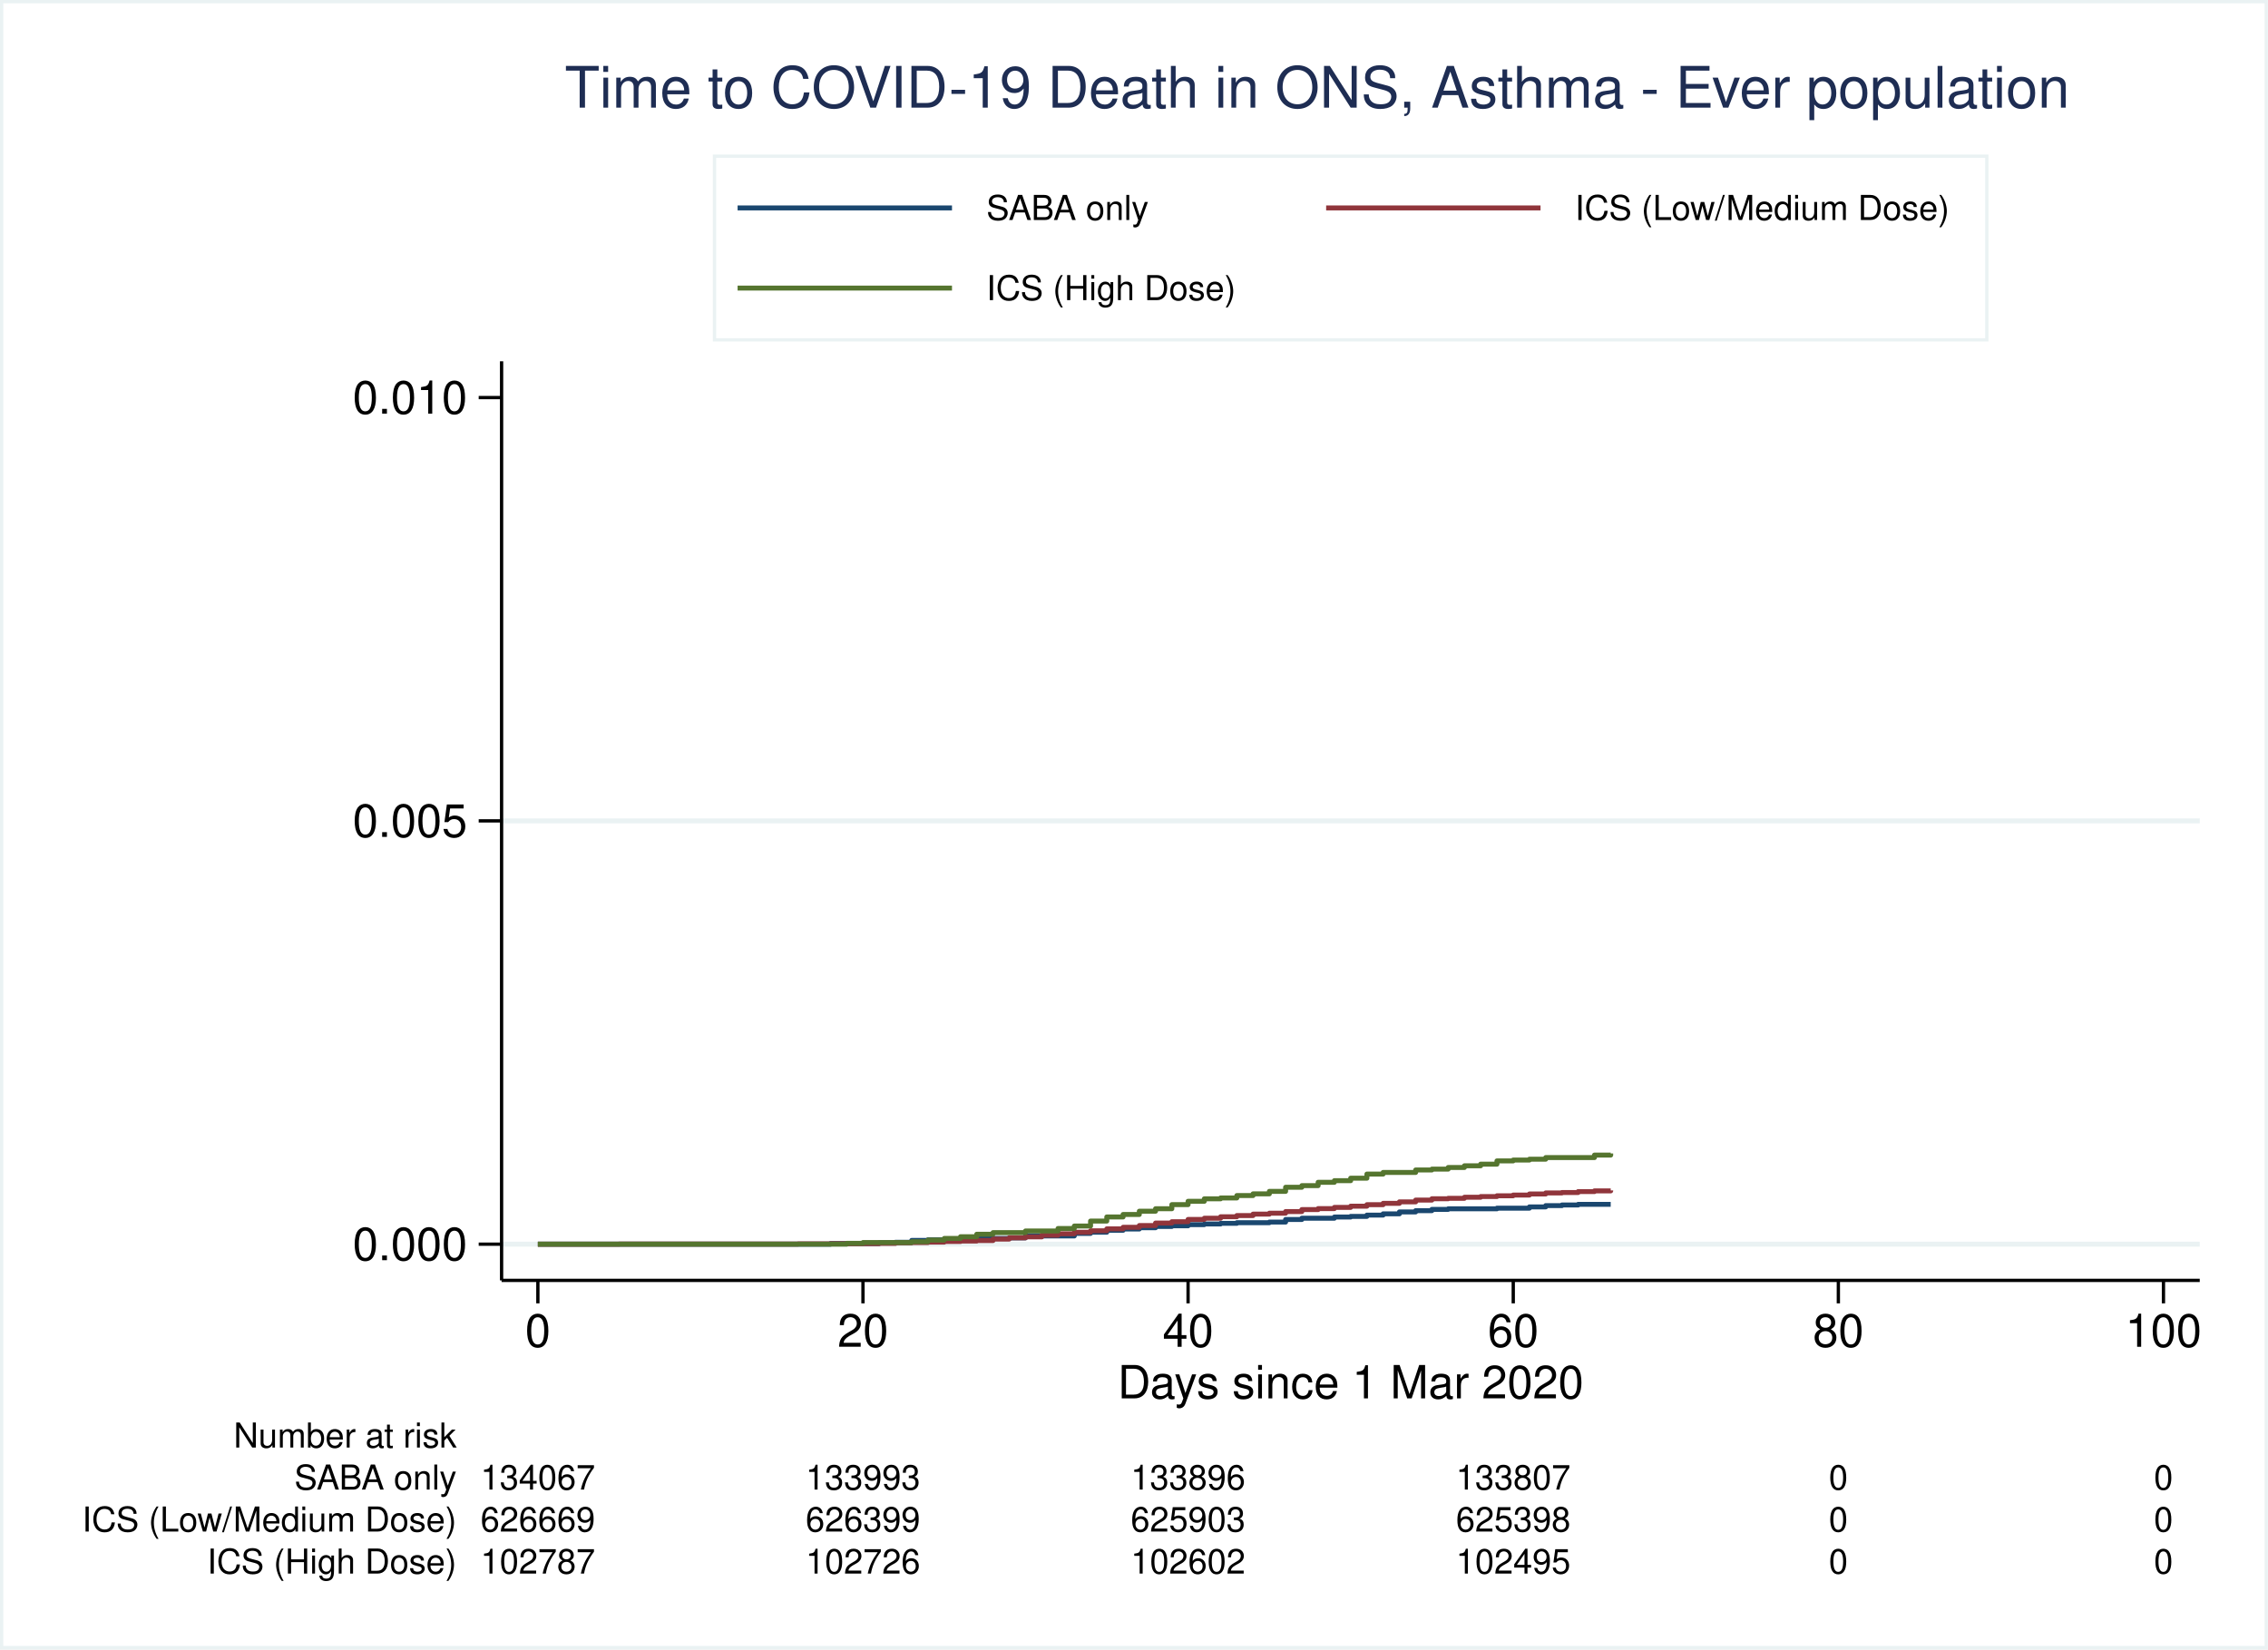
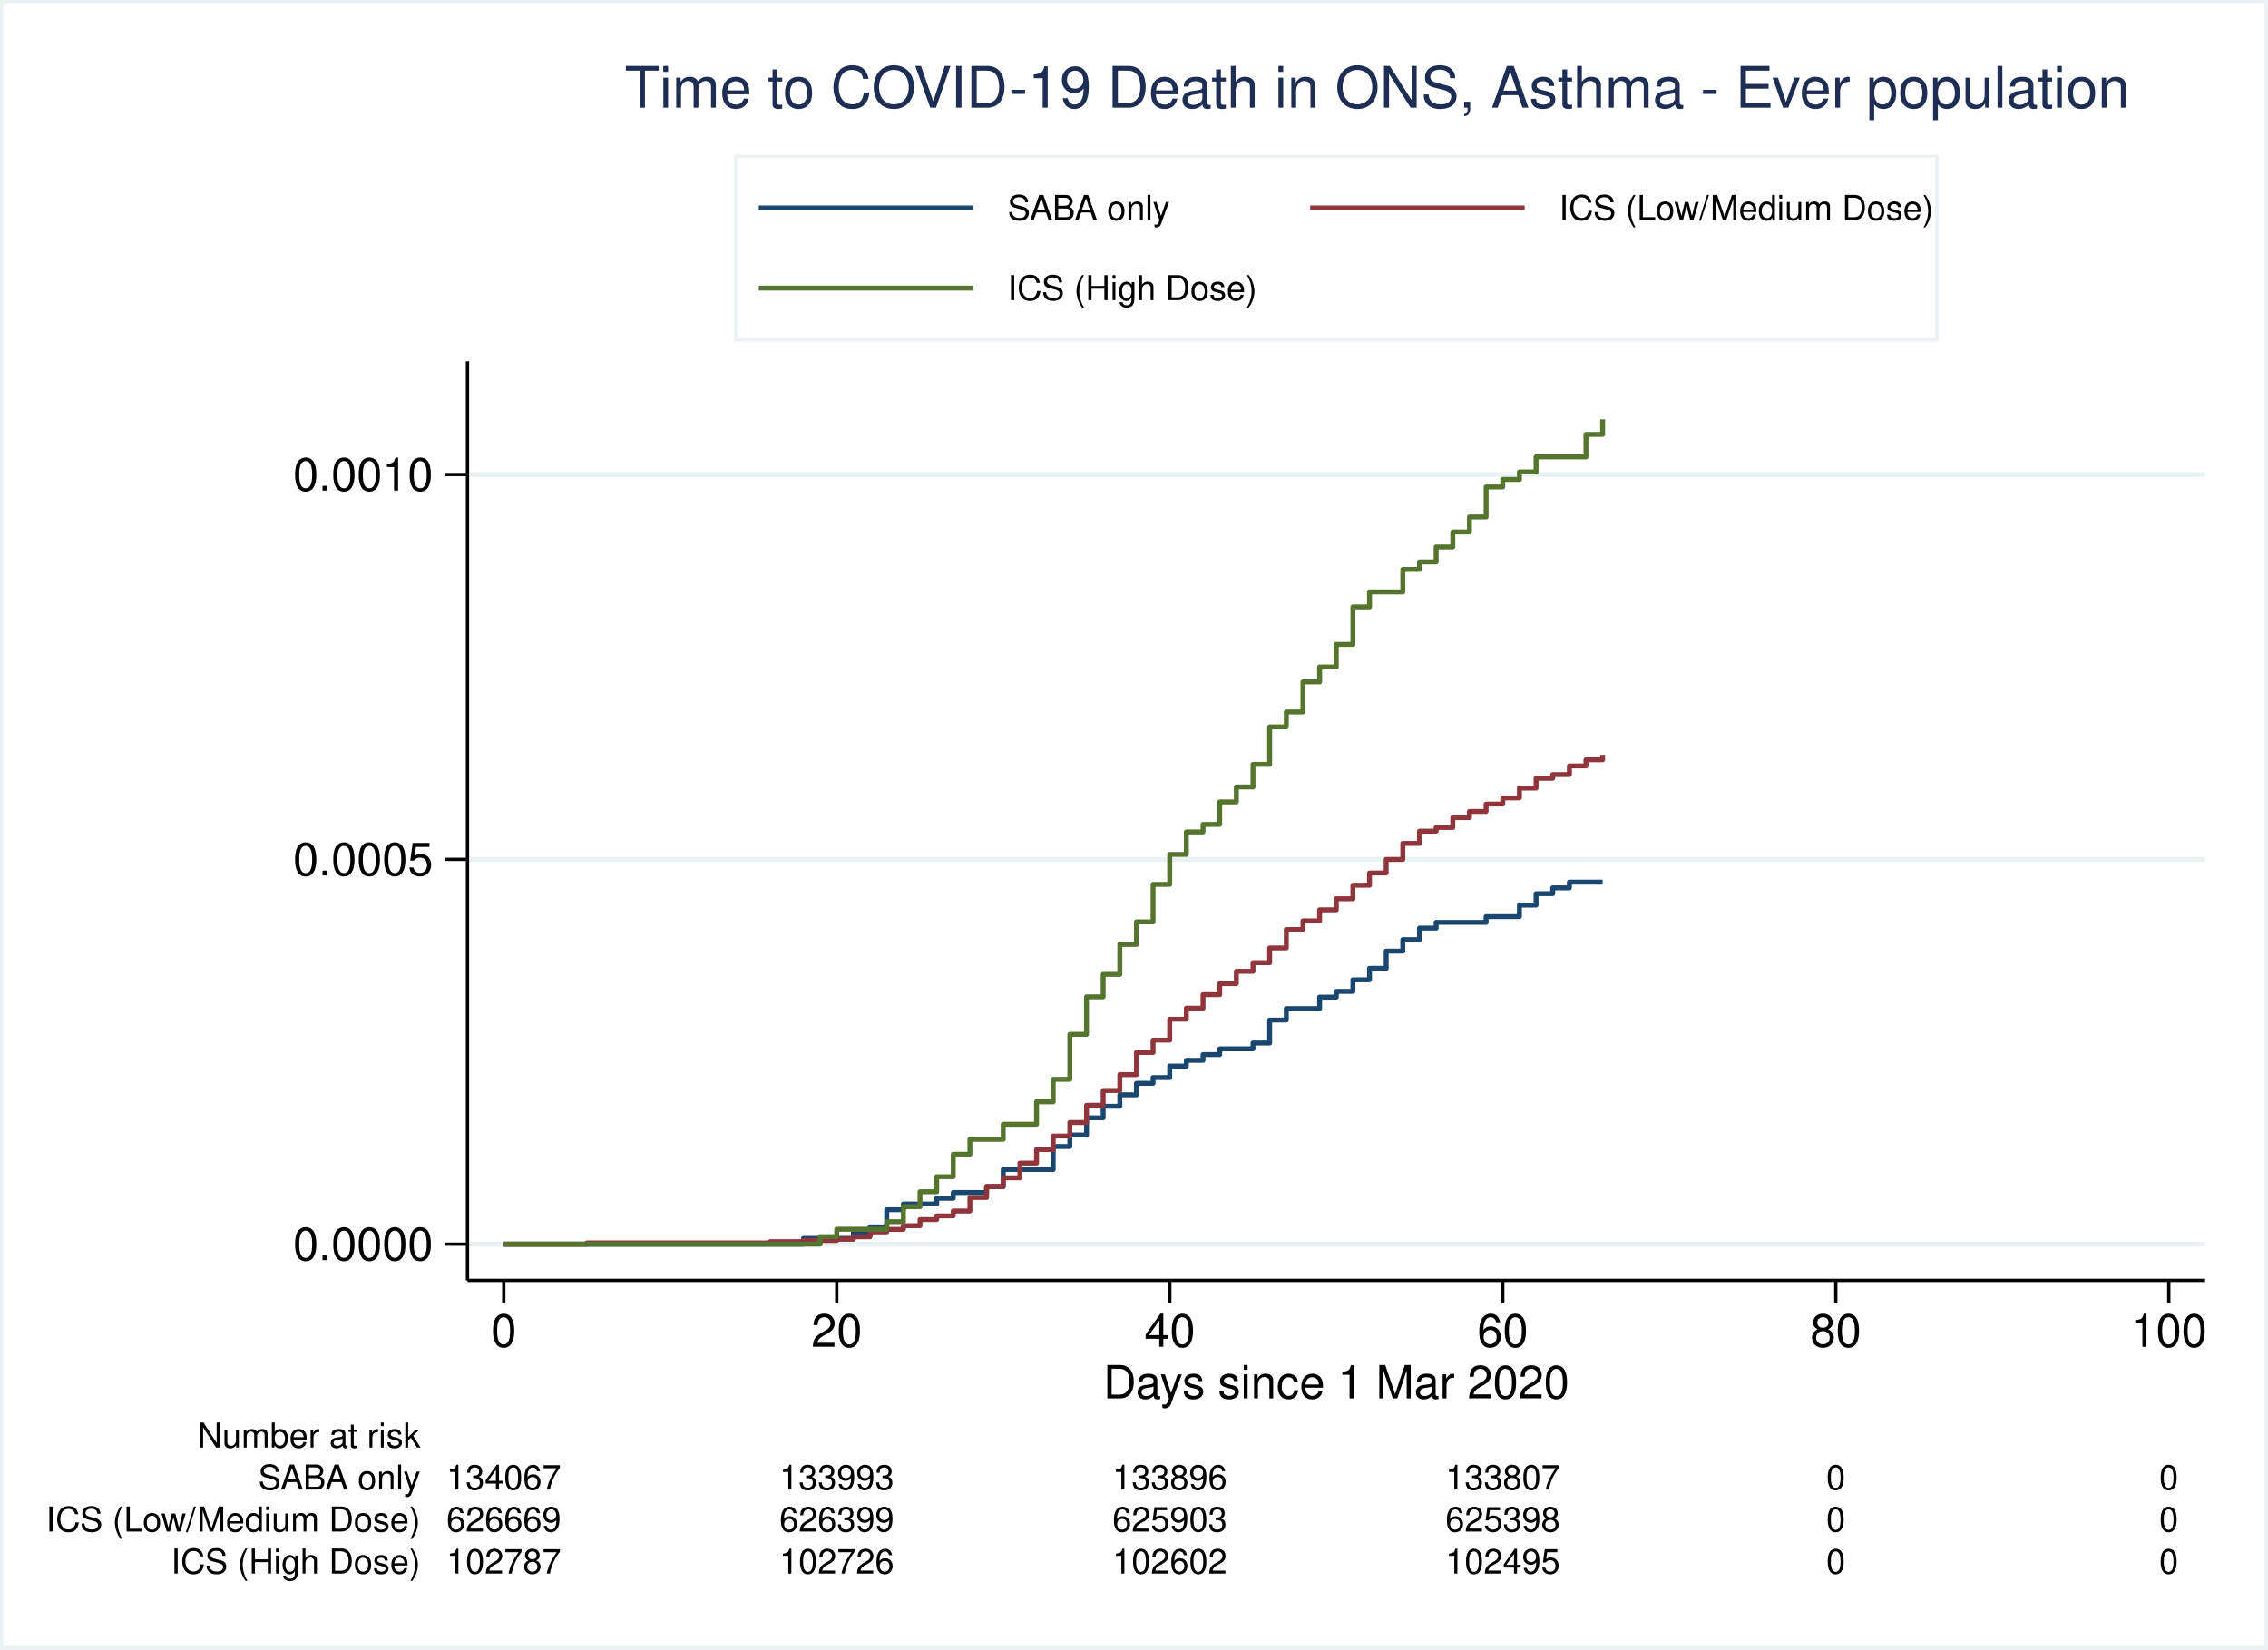
<svg xmlns="http://www.w3.org/2000/svg" version="1.1" width="5.50in" height="4.00in" viewBox="0 0 3960 2880">
  <rect x="0" y="0" width="3960" height="2880" style="fill:#EAF2F3;stroke:none" />
  <rect x="0.00" y="0.00" width="3959.88" height="2880.00" style="fill:#FFFFFF" />
  <rect x="2.88" y="2.88" width="3954.12" height="2874.24" style="fill:none;stroke:#EAF2F3;stroke-width:5.76" />
-   <rect x="875.78" y="630.90" width="2965.05" height="1604.96" style="fill:#FFFFFF" />
-   <rect x="878.66" y="633.78" width="2959.29" height="1599.20" style="fill:none;stroke:#FFFFFF;stroke-width:5.76" />
-   <line x1="875.78" y1="2172.62" x2="3840.83" y2="2172.62" style="stroke:#EAF2F3;stroke-width:8.64" />
-   <line x1="875.78" y1="1433.44" x2="3840.83" y2="1433.44" style="stroke:#EAF2F3;stroke-width:8.64" />
-   <path d=" M939.14 2172.62 L939.14 2172.62 L939.14 2172.62 L939.14 2172.62 L939.14 2172.62 L967.48 2172.62 L967.48 2172.62 L995.94 2172.62 L995.94 2172.62 L1024.28 2172.62 L1024.28 2172.62 L1052.62 2172.62 L1052.62 2172.62 L1081.08 2172.62 L1081.08 2172.62 L1109.42 2172.62 L1109.42 2172.62 L1137.76 2172.62 L1137.76 2172.62 L1166.22 2172.62 L1166.22 2172.62 L1194.56 2172.62 L1194.56 2172.62 L1222.90 2172.62 L1222.90 2172.62 L1251.36 2172.62 L1251.36 2172.62 L1279.70 2172.62 L1279.70 2172.62 L1308.04 2172.62 L1308.04 2172.62 L1336.50 2172.62 L1336.50 2172.62 L1364.84 2172.62 L1364.84 2172.62 L1393.18 2172.62 L1393.18 2172.62 L1421.64 2172.62 L1421.64 2172.62 L1449.98 2172.62 L1449.98 2171.51 L1478.44 2171.51 L1478.44 2171.51 L1506.78 2171.51 L1506.78 2171.51 L1535.12 2171.51 L1535.12 2170.40 L1563.58 2170.40 L1563.58 2169.28 L1591.92 2169.28 L1591.92 2166.06 L1620.26 2166.06 L1620.26 2164.95 L1648.72 2164.95 L1648.72 2164.95 L1677.06 2164.95 L1677.06 2163.84 L1705.40 2163.84 L1705.40 2162.72 L1733.86 2162.72 L1733.86 2162.72 L1762.20 2162.72 L1762.20 2161.61 L1790.54 2161.61 L1790.54 2158.27 L1819.00 2158.27 L1819.00 2158.27 L1847.34 2158.27 L1847.34 2158.27 L1875.80 2158.27 L1875.80 2153.81 L1904.14 2153.81 L1904.14 2151.71 L1932.48 2151.71 L1932.48 2148.37 L1960.94 2148.37 L1960.94 2146.14 L1989.28 2146.14 L1989.28 2143.91 L2017.62 2143.91 L2017.62 2141.68 L2046.08 2141.68 L2046.08 2140.57 L2074.42 2140.57 L2074.42 2138.47 L2102.76 2138.47 L2102.76 2137.35 L2131.22 2137.35 L2131.22 2136.24 L2159.56 2136.24 L2159.56 2135.13 L2187.90 2135.13 L2187.90 2135.13 L2216.36 2135.13 L2216.36 2134.01 L2244.70 2134.01 L2244.70 2129.56 L2273.04 2129.56 L2273.04 2127.33 L2301.50 2127.33 L2301.50 2127.33 L2329.84 2127.33 L2329.84 2125.23 L2358.30 2125.23 L2358.30 2124.11 L2386.64 2124.11 L2386.64 2121.88 L2414.98 2121.88 L2414.98 2119.66 L2443.44 2119.66 L2443.44 2116.31 L2471.78 2116.31 L2471.78 2114.09 L2500.12 2114.09 L2500.12 2111.86 L2528.58 2111.86 L2528.58 2110.87 L2556.92 2110.87 L2556.92 2110.87 L2585.26 2110.87 L2585.26 2110.87 L2613.72 2110.87 L2613.72 2109.76 L2642.06 2109.76 L2642.06 2109.76 L2670.40 2109.76 L2670.40 2107.53 L2698.86 2107.53 L2698.86 2105.30 L2727.20 2105.30 L2727.20 2104.19 L2755.54 2104.19 L2755.54 2103.07 L2812.34 2103.07 L2812.34 2103.07" stroke-linejoin="round" style="fill:none;stroke:#1A476F;stroke-width:8.64" />
-   <path d=" M939.14 2172.62 L939.14 2172.62 L939.14 2172.62 L939.14 2172.62 L939.14 2172.62 L967.48 2172.62 L967.48 2172.62 L995.94 2172.62 L995.94 2172.62 L1024.28 2172.62 L1024.28 2172.62 L1052.62 2172.62 L1052.62 2172.62 L1081.08 2172.62 L1081.08 2172.38 L1109.42 2172.38 L1109.42 2172.38 L1137.76 2172.38 L1137.76 2172.38 L1166.22 2172.38 L1166.22 2172.38 L1194.56 2172.38 L1194.56 2172.38 L1222.90 2172.38 L1222.90 2172.38 L1251.36 2172.38 L1251.36 2172.38 L1279.70 2172.38 L1279.70 2172.38 L1308.04 2172.38 L1308.04 2172.38 L1336.50 2172.38 L1336.50 2172.38 L1364.84 2172.38 L1364.84 2172.38 L1393.18 2172.38 L1393.18 2172.13 L1421.64 2172.13 L1421.64 2172.13 L1449.98 2172.13 L1449.98 2171.88 L1478.44 2171.88 L1478.44 2171.88 L1506.78 2171.88 L1506.78 2171.63 L1535.12 2171.63 L1535.12 2171.26 L1563.58 2171.26 L1563.58 2170.27 L1591.92 2170.27 L1591.92 2169.78 L1620.26 2169.78 L1620.26 2169.03 L1648.72 2169.03 L1648.72 2167.92 L1677.06 2167.92 L1677.06 2167.18 L1705.40 2167.18 L1705.40 2166.31 L1733.86 2166.31 L1733.86 2163.71 L1762.20 2163.71 L1762.20 2161.49 L1790.54 2161.49 L1790.54 2159.88 L1819.00 2159.88 L1819.00 2157.03 L1847.34 2157.03 L1847.34 2154.43 L1875.80 2154.43 L1875.80 2151.83 L1904.14 2151.83 L1904.14 2149.23 L1932.48 2149.23 L1932.48 2145.89 L1960.94 2145.89 L1960.94 2143.17 L1989.28 2143.17 L1989.28 2140.08 L2017.62 2140.08 L2017.62 2135.74 L2046.08 2135.74 L2046.08 2133.39 L2074.42 2133.39 L2074.42 2129.43 L2102.76 2129.43 L2102.76 2127.33 L2131.22 2127.33 L2131.22 2124.73 L2159.56 2124.73 L2159.56 2122.63 L2187.90 2122.63 L2187.90 2120.15 L2216.36 2120.15 L2216.36 2118.54 L2244.70 2118.54 L2244.70 2115.70 L2273.04 2115.70 L2273.04 2112.23 L2301.50 2112.23 L2301.50 2110.50 L2329.84 2110.50 L2329.84 2108.39 L2358.30 2108.39 L2358.30 2106.29 L2386.64 2106.29 L2386.64 2103.69 L2414.98 2103.69 L2414.98 2101.34 L2443.44 2101.34 L2443.44 2098.74 L2471.78 2098.74 L2471.78 2095.65 L2500.12 2095.65 L2500.12 2093.30 L2528.58 2093.30 L2528.58 2092.55 L2556.92 2092.55 L2556.92 2090.70 L2585.26 2090.70 L2585.26 2089.46 L2613.72 2089.46 L2613.72 2088.10 L2642.06 2088.10 L2642.06 2086.86 L2670.40 2086.86 L2670.40 2085.01 L2698.86 2085.01 L2698.86 2083.15 L2727.20 2083.15 L2727.20 2082.41 L2755.54 2082.41 L2755.54 2080.80 L2784.00 2080.80 L2784.00 2079.56 L2812.34 2079.56 L2812.34 2078.69" stroke-linejoin="round" style="fill:none;stroke:#90353B;stroke-width:8.64" />
-   <path d=" M939.14 2172.62 L939.14 2172.62 L939.14 2172.62 L939.14 2172.62 L939.14 2172.62 L967.48 2172.62 L967.48 2172.62 L995.94 2172.62 L995.94 2172.62 L1024.28 2172.62 L1024.28 2172.62 L1052.62 2172.62 L1052.62 2172.62 L1081.08 2172.62 L1081.08 2172.62 L1109.42 2172.62 L1109.42 2172.62 L1137.76 2172.62 L1137.76 2172.62 L1166.22 2172.62 L1166.22 2172.62 L1194.56 2172.62 L1194.56 2172.62 L1222.90 2172.62 L1222.90 2172.62 L1251.36 2172.62 L1251.36 2172.62 L1279.70 2172.62 L1279.70 2172.62 L1308.04 2172.62 L1308.04 2172.62 L1336.50 2172.62 L1336.50 2172.62 L1364.84 2172.62 L1364.84 2172.62 L1393.18 2172.62 L1393.18 2172.62 L1421.64 2172.62 L1421.64 2172.62 L1449.98 2172.62 L1449.98 2172.62 L1478.44 2172.62 L1478.44 2171.14 L1506.78 2171.14 L1506.78 2169.78 L1535.12 2169.78 L1535.12 2169.78 L1563.58 2169.78 L1563.58 2169.78 L1591.92 2169.78 L1591.92 2168.29 L1620.26 2168.29 L1620.26 2165.45 L1648.72 2165.45 L1648.72 2162.60 L1677.06 2162.60 L1677.06 2159.63 L1705.40 2159.63 L1705.40 2155.30 L1733.86 2155.30 L1733.86 2152.45 L1762.20 2152.45 L1762.20 2152.45 L1790.54 2152.45 L1790.54 2149.60 L1819.00 2149.60 L1819.00 2149.60 L1847.34 2149.60 L1847.34 2145.27 L1875.80 2145.27 L1875.80 2140.94 L1904.14 2140.94 L1904.14 2132.28 L1932.48 2132.28 L1932.48 2125.10 L1960.94 2125.10 L1960.94 2120.77 L1989.28 2120.77 L1989.28 2115.08 L2017.62 2115.08 L2017.62 2110.75 L2046.08 2110.75 L2046.08 2103.57 L2074.42 2103.57 L2074.42 2097.75 L2102.76 2097.75 L2102.76 2093.42 L2131.22 2093.42 L2131.22 2091.94 L2159.56 2091.94 L2159.56 2087.73 L2187.90 2087.73 L2187.90 2084.76 L2216.36 2084.76 L2216.36 2080.43 L2244.70 2080.43 L2244.70 2073.25 L2273.04 2073.25 L2273.04 2070.40 L2301.50 2070.40 L2301.50 2064.59 L2329.84 2064.59 L2329.84 2061.74 L2358.30 2061.74 L2358.30 2057.41 L2386.64 2057.41 L2386.64 2050.23 L2414.98 2050.23 L2414.98 2047.38 L2471.78 2047.38 L2471.78 2043.05 L2500.12 2043.05 L2500.12 2041.57 L2528.58 2041.57 L2528.58 2038.72 L2556.92 2038.72 L2556.92 2035.75 L2585.26 2035.75 L2585.26 2032.90 L2613.72 2032.90 L2613.72 2027.21 L2642.06 2027.21 L2642.06 2025.73 L2670.40 2025.73 L2670.40 2024.24 L2698.86 2024.24 L2698.86 2021.40 L2727.20 2021.40 L2727.20 2021.40 L2755.54 2021.40 L2755.54 2021.40 L2784.00 2021.40 L2784.00 2017.06 L2812.34 2017.06 L2812.34 2014.22" stroke-linejoin="round" style="fill:none;stroke:#55752F;stroke-width:8.64" />
-   <line x1="875.78" y1="2235.86" x2="875.78" y2="630.90" style="stroke:#000000;stroke-width:5.76" />
-   <line x1="875.78" y1="2172.62" x2="835.81" y2="2172.62" style="stroke:#000000;stroke-width:5.76" />
-   <text x="815.88" y="2200.63" style="font-family:'Helvetica';font-size:79.94px;fill:#000000" text-anchor="end">0.000</text>
-   <line x1="875.78" y1="1433.44" x2="835.81" y2="1433.44" style="stroke:#000000;stroke-width:5.76" />
-   <text x="815.88" y="1461.45" style="font-family:'Helvetica';font-size:79.94px;fill:#000000" text-anchor="end">0.005</text>
-   <line x1="875.78" y1="694.26" x2="835.81" y2="694.26" style="stroke:#000000;stroke-width:5.76" />
-   <text x="815.88" y="722.27" style="font-family:'Helvetica';font-size:79.94px;fill:#000000" text-anchor="end">0.010</text>
-   <text x="939.14" y="2747.83" style="font-family:'Helvetica';font-size:60.02px;fill:#000000" text-anchor="middle">102787</text>
-   <text x="1506.78" y="2747.83" style="font-family:'Helvetica';font-size:60.02px;fill:#000000" text-anchor="middle">102726</text>
-   <text x="2074.42" y="2747.83" style="font-family:'Helvetica';font-size:60.02px;fill:#000000" text-anchor="middle">102602</text>
-   <text x="2642.19" y="2747.83" style="font-family:'Helvetica';font-size:60.02px;fill:#000000" text-anchor="middle">102495</text>
-   <text x="3209.83" y="2747.83" style="font-family:'Helvetica';font-size:60.02px;fill:#000000" text-anchor="middle">0</text>
-   <text x="3777.47" y="2747.83" style="font-family:'Helvetica';font-size:60.02px;fill:#000000" text-anchor="middle">0</text>
-   <text x="797.32" y="2747.83" style="font-family:'Helvetica';font-size:60.02px;fill:#000000" text-anchor="end">ICS (High Dose)</text>
-   <text x="939.14" y="2674.44" style="font-family:'Helvetica';font-size:60.02px;fill:#000000" text-anchor="middle">626669</text>
-   <text x="1506.78" y="2674.44" style="font-family:'Helvetica';font-size:60.02px;fill:#000000" text-anchor="middle">626399</text>
-   <text x="2074.42" y="2674.44" style="font-family:'Helvetica';font-size:60.02px;fill:#000000" text-anchor="middle">625903</text>
-   <text x="2642.19" y="2674.44" style="font-family:'Helvetica';font-size:60.02px;fill:#000000" text-anchor="middle">625398</text>
-   <text x="3209.83" y="2674.44" style="font-family:'Helvetica';font-size:60.02px;fill:#000000" text-anchor="middle">0</text>
-   <text x="3777.47" y="2674.44" style="font-family:'Helvetica';font-size:60.02px;fill:#000000" text-anchor="middle">0</text>
-   <text x="797.32" y="2674.44" style="font-family:'Helvetica';font-size:60.02px;fill:#000000" text-anchor="end">ICS (Low/Medium Dose)</text>
-   <text x="939.14" y="2601.18" style="font-family:'Helvetica';font-size:60.02px;fill:#000000" text-anchor="middle">134067</text>
-   <text x="1506.78" y="2601.18" style="font-family:'Helvetica';font-size:60.02px;fill:#000000" text-anchor="middle">133993</text>
-   <text x="2074.42" y="2601.18" style="font-family:'Helvetica';font-size:60.02px;fill:#000000" text-anchor="middle">133896</text>
-   <text x="2642.19" y="2601.18" style="font-family:'Helvetica';font-size:60.02px;fill:#000000" text-anchor="middle">133807</text>
-   <text x="3209.83" y="2601.18" style="font-family:'Helvetica';font-size:60.02px;fill:#000000" text-anchor="middle">0</text>
-   <text x="3777.47" y="2601.18" style="font-family:'Helvetica';font-size:60.02px;fill:#000000" text-anchor="middle">0</text>
-   <text x="797.32" y="2601.18" style="font-family:'Helvetica';font-size:60.02px;fill:#000000" text-anchor="end">SABA only</text>
-   <text x="797.32" y="2527.80" style="font-family:'Helvetica';font-size:60.02px;fill:#000000" text-anchor="end">Number at risk</text>
-   <line x1="875.78" y1="2235.86" x2="3840.83" y2="2235.86" style="stroke:#000000;stroke-width:5.76" />
-   <line x1="939.14" y1="2235.86" x2="939.14" y2="2275.96" style="stroke:#000000;stroke-width:5.76" />
-   <text x="939.14" y="2351.78" style="font-family:'Helvetica';font-size:79.94px;fill:#000000" text-anchor="middle">0</text>
-   <line x1="1506.78" y1="2235.86" x2="1506.78" y2="2275.96" style="stroke:#000000;stroke-width:5.76" />
-   <text x="1506.78" y="2351.78" style="font-family:'Helvetica';font-size:79.94px;fill:#000000" text-anchor="middle">20</text>
-   <line x1="2074.42" y1="2235.86" x2="2074.42" y2="2275.96" style="stroke:#000000;stroke-width:5.76" />
-   <text x="2074.42" y="2351.78" style="font-family:'Helvetica';font-size:79.94px;fill:#000000" text-anchor="middle">40</text>
-   <line x1="2642.19" y1="2235.86" x2="2642.19" y2="2275.96" style="stroke:#000000;stroke-width:5.76" />
-   <text x="2642.19" y="2351.78" style="font-family:'Helvetica';font-size:79.94px;fill:#000000" text-anchor="middle">60</text>
-   <line x1="3209.83" y1="2235.86" x2="3209.83" y2="2275.96" style="stroke:#000000;stroke-width:5.76" />
-   <text x="3209.83" y="2351.78" style="font-family:'Helvetica';font-size:79.94px;fill:#000000" text-anchor="middle">80</text>
-   <line x1="3777.47" y1="2235.86" x2="3777.47" y2="2275.96" style="stroke:#000000;stroke-width:5.76" />
-   <text x="3777.47" y="2351.78" style="font-family:'Helvetica';font-size:79.94px;fill:#000000" text-anchor="middle">100</text>
-   <text x="2358.30" y="2441.87" style="font-family:'Helvetica';font-size:79.94px;fill:#000000" text-anchor="middle">Days since 1 Mar 2020</text>
-   <rect x="1244.68" y="269.91" width="2227.25" height="326.46" style="fill:#FFFFFF" />
-   <rect x="1247.56" y="272.79" width="2221.49" height="320.70" style="fill:none;stroke:#EAF2F3;stroke-width:5.76" />
-   <line x1="1287.87" y1="363.09" x2="1662.21" y2="363.09" style="stroke:#1A476F;stroke-width:8.64" />
-   <line x1="2315.49" y1="363.09" x2="2689.83" y2="363.09" style="stroke:#90353B;stroke-width:8.64" />
-   <line x1="1287.87" y1="503.06" x2="1662.21" y2="503.06" style="stroke:#55752F;stroke-width:8.64" />
-   <text x="1722.23" y="384.13" style="font-family:'Helvetica';font-size:60.02px;fill:#000000">SABA only</text>
-   <text x="2749.85" y="384.13" style="font-family:'Helvetica';font-size:60.02px;fill:#000000">ICS (Low/Medium Dose)</text>
-   <text x="1722.23" y="524.10" style="font-family:'Helvetica';font-size:60.02px;fill:#000000">ICS (High Dose)</text>
-   <text x="986.04" y="187.99" style="font-family:'Helvetica';font-size:99.99px;fill:#1E2D53">Time to COVID-19 Death in ONS, Asthma - Ever population</text>
+   <rect x="816.25" y="630.90" width="3033.86" height="1604.96" style="fill:#FFFFFF" />
+   <rect x="819.13" y="633.78" width="3028.10" height="1599.20" style="fill:none;stroke:#FFFFFF;stroke-width:5.76" />
+   <line x1="816.25" y1="2172.62" x2="3850.11" y2="2172.62" style="stroke:#EAF2F3;stroke-width:8.64" />
+   <line x1="816.25" y1="1500.64" x2="3850.11" y2="1500.64" style="stroke:#EAF2F3;stroke-width:8.64" />
+   <line x1="816.25" y1="828.66" x2="3850.11" y2="828.66" style="stroke:#EAF2F3;stroke-width:8.64" />
+   <path d=" M879.62 2172.62 L879.62 2172.62 L879.62 2172.62 L879.62 2172.62 L879.62 2172.62 L908.57 2172.62 L908.57 2172.62 L937.65 2172.62 L937.65 2172.62 L966.74 2172.62 L966.74 2172.62 L995.82 2172.62 L995.82 2172.62 L1024.90 2172.62 L1024.90 2172.62 L1053.98 2172.62 L1053.98 2172.62 L1083.06 2172.62 L1083.06 2172.62 L1112.14 2172.62 L1112.14 2172.62 L1141.22 2172.62 L1141.22 2172.62 L1170.30 2172.62 L1170.30 2172.62 L1199.38 2172.62 L1199.38 2172.62 L1228.47 2172.62 L1228.47 2172.62 L1257.55 2172.62 L1257.55 2172.62 L1286.51 2172.62 L1286.51 2172.62 L1315.59 2172.62 L1315.59 2172.62 L1344.67 2172.62 L1344.67 2172.62 L1373.75 2172.62 L1373.75 2172.62 L1402.83 2172.62 L1402.83 2162.60 L1431.91 2162.60 L1431.91 2162.60 L1460.99 2162.60 L1460.99 2162.60 L1490.07 2162.60 L1490.07 2152.57 L1519.15 2152.57 L1519.15 2142.55 L1548.24 2142.55 L1548.24 2112.48 L1577.32 2112.48 L1577.32 2102.45 L1606.40 2102.45 L1606.40 2102.45 L1635.48 2102.45 L1635.48 2092.43 L1664.44 2092.43 L1664.44 2082.41 L1693.52 2082.41 L1693.52 2082.41 L1722.60 2082.41 L1722.60 2072.26 L1751.68 2072.26 L1751.68 2042.19 L1780.76 2042.19 L1780.76 2042.19 L1809.84 2042.19 L1809.84 2042.19 L1838.92 2042.19 L1838.92 2002.09 L1868.01 2002.09 L1868.01 1982.04 L1897.09 1982.04 L1897.09 1951.97 L1926.17 1951.97 L1926.17 1931.80 L1955.25 1931.80 L1955.25 1911.75 L1984.33 1911.75 L1984.33 1891.70 L2013.29 1891.70 L2013.29 1881.68 L2042.37 1881.68 L2042.37 1861.63 L2071.45 1861.63 L2071.45 1851.61 L2100.53 1851.61 L2100.53 1841.58 L2129.61 1841.58 L2129.61 1831.56 L2158.70 1831.56 L2158.70 1831.56 L2187.78 1831.56 L2187.78 1821.41 L2216.86 1821.41 L2216.86 1781.31 L2245.94 1781.31 L2245.94 1761.27 L2275.02 1761.27 L2275.02 1761.27 L2304.10 1761.27 L2304.10 1741.22 L2333.18 1741.22 L2333.18 1731.19 L2362.26 1731.19 L2362.26 1711.02 L2391.22 1711.02 L2391.22 1690.97 L2420.30 1690.97 L2420.30 1660.90 L2449.38 1660.90 L2449.38 1640.85 L2478.47 1640.85 L2478.47 1620.68 L2507.55 1620.68 L2507.55 1610.66 L2536.63 1610.66 L2536.63 1610.66 L2565.71 1610.66 L2565.71 1610.66 L2594.79 1610.66 L2594.79 1600.63 L2623.87 1600.63 L2623.87 1600.63 L2652.95 1600.63 L2652.95 1580.58 L2682.03 1580.58 L2682.03 1560.54 L2711.11 1560.54 L2711.11 1550.39 L2740.20 1550.39 L2740.20 1540.36 L2798.24 1540.36 L2798.24 1540.36" stroke-linejoin="round" style="fill:none;stroke:#1A476F;stroke-width:8.64" />
+   <path d=" M879.62 2172.62 L879.62 2172.62 L879.62 2172.62 L879.62 2172.62 L879.62 2172.62 L908.57 2172.62 L908.57 2172.62 L937.65 2172.62 L937.65 2172.62 L966.74 2172.62 L966.74 2172.62 L995.82 2172.62 L995.82 2172.62 L1024.90 2172.62 L1024.90 2170.52 L1053.98 2170.52 L1053.98 2170.52 L1083.06 2170.52 L1083.06 2170.52 L1112.14 2170.52 L1112.14 2170.52 L1141.22 2170.52 L1141.22 2170.52 L1170.30 2170.52 L1170.30 2170.52 L1199.38 2170.52 L1199.38 2170.52 L1228.47 2170.52 L1228.47 2170.52 L1257.55 2170.52 L1257.55 2170.52 L1286.51 2170.52 L1286.51 2170.52 L1315.59 2170.52 L1315.59 2170.52 L1344.67 2170.52 L1344.67 2168.29 L1373.75 2168.29 L1373.75 2168.29 L1402.83 2168.29 L1402.83 2166.19 L1431.91 2166.19 L1431.91 2166.19 L1460.99 2166.19 L1460.99 2164.08 L1490.07 2164.08 L1490.07 2159.75 L1519.15 2159.75 L1519.15 2151.21 L1548.24 2151.21 L1548.24 2146.88 L1577.32 2146.88 L1577.32 2140.45 L1606.40 2140.45 L1606.40 2129.68 L1635.48 2129.68 L1635.48 2123.25 L1664.44 2123.25 L1664.44 2114.71 L1693.52 2114.71 L1693.52 2091.07 L1722.60 2091.07 L1722.60 2071.76 L1751.68 2071.76 L1751.68 2056.79 L1780.76 2056.79 L1780.76 2031.05 L1809.84 2031.05 L1809.84 2007.41 L1838.92 2007.41 L1838.92 1983.77 L1868.01 1983.77 L1868.01 1960.14 L1897.09 1960.14 L1897.09 1930.07 L1926.17 1930.07 L1926.17 1904.32 L1955.25 1904.32 L1955.25 1876.48 L1984.33 1876.48 L1984.33 1837.87 L2013.29 1837.87 L2013.29 1816.34 L2042.37 1816.34 L2042.37 1779.83 L2071.45 1779.83 L2071.45 1760.52 L2100.53 1760.52 L2100.53 1736.89 L2129.61 1736.89 L2129.61 1717.58 L2158.70 1717.58 L2158.70 1696.17 L2187.78 1696.17 L2187.78 1681.07 L2216.86 1681.07 L2216.86 1655.33 L2245.94 1655.33 L2245.94 1623.16 L2275.02 1623.16 L2275.02 1608.06 L2304.10 1608.06 L2304.10 1588.75 L2333.18 1588.75 L2333.18 1569.45 L2362.26 1569.45 L2362.26 1545.81 L2391.22 1545.81 L2391.22 1524.40 L2420.30 1524.40 L2420.30 1500.76 L2449.38 1500.76 L2449.38 1472.79 L2478.47 1472.79 L2478.47 1451.39 L2507.55 1451.39 L2507.55 1444.95 L2536.63 1444.95 L2536.63 1427.75 L2565.71 1427.75 L2565.71 1416.98 L2594.79 1416.98 L2594.79 1404.11 L2623.87 1404.11 L2623.87 1393.34 L2652.95 1393.34 L2652.95 1376.14 L2682.03 1376.14 L2682.03 1359.06 L2711.11 1359.06 L2711.11 1352.63 L2740.20 1352.63 L2740.20 1337.53 L2769.15 1337.53 L2769.15 1326.77 L2798.24 1326.77 L2798.24 1318.23" stroke-linejoin="round" style="fill:none;stroke:#90353B;stroke-width:8.64" />
+   <path d=" M879.62 2172.62 L879.62 2172.62 L879.62 2172.62 L879.62 2172.62 L879.62 2172.62 L908.57 2172.62 L908.57 2172.62 L937.65 2172.62 L937.65 2172.62 L966.74 2172.62 L966.74 2172.62 L995.82 2172.62 L995.82 2172.62 L1024.90 2172.62 L1024.90 2172.62 L1053.98 2172.62 L1053.98 2172.62 L1083.06 2172.62 L1083.06 2172.62 L1112.14 2172.62 L1112.14 2172.62 L1141.22 2172.62 L1141.22 2172.62 L1170.30 2172.62 L1170.30 2172.62 L1199.38 2172.62 L1199.38 2172.62 L1228.47 2172.62 L1228.47 2172.62 L1257.55 2172.62 L1257.55 2172.62 L1286.51 2172.62 L1286.51 2172.62 L1315.59 2172.62 L1315.59 2172.62 L1344.67 2172.62 L1344.67 2172.62 L1373.75 2172.62 L1373.75 2172.62 L1402.83 2172.62 L1402.83 2172.62 L1431.91 2172.62 L1431.91 2159.50 L1460.99 2159.50 L1460.99 2146.51 L1490.07 2146.51 L1490.07 2146.51 L1519.15 2146.51 L1519.15 2146.51 L1548.24 2146.51 L1548.24 2133.39 L1577.32 2133.39 L1577.32 2107.16 L1606.40 2107.16 L1606.40 2081.05 L1635.48 2081.05 L1635.48 2054.81 L1664.44 2054.81 L1664.44 2015.58 L1693.52 2015.58 L1693.52 1989.47 L1722.60 1989.47 L1722.60 1989.47 L1751.68 1989.47 L1751.68 1963.23 L1780.76 1963.23 L1780.76 1963.23 L1809.84 1963.23 L1809.84 1924.00 L1838.92 1924.00 L1838.92 1884.77 L1868.01 1884.77 L1868.01 1806.19 L1897.09 1806.19 L1897.09 1740.72 L1926.17 1740.72 L1926.17 1701.49 L1955.25 1701.49 L1955.25 1649.14 L1984.33 1649.14 L1984.33 1609.79 L2013.29 1609.79 L2013.29 1544.32 L2042.37 1544.32 L2042.37 1491.98 L2071.45 1491.98 L2071.45 1452.75 L2100.53 1452.75 L2100.53 1439.63 L2129.61 1439.63 L2129.61 1400.40 L2158.70 1400.40 L2158.70 1374.16 L2187.78 1374.16 L2187.78 1334.81 L2216.86 1334.81 L2216.86 1269.34 L2245.94 1269.34 L2245.94 1243.23 L2275.02 1243.23 L2275.02 1190.76 L2304.10 1190.76 L2304.10 1164.65 L2333.18 1164.65 L2333.18 1125.29 L2362.26 1125.29 L2362.26 1059.83 L2391.22 1059.83 L2391.22 1033.59 L2449.38 1033.59 L2449.38 994.36 L2478.47 994.36 L2478.47 981.24 L2507.55 981.24 L2507.55 955.01 L2536.63 955.01 L2536.63 928.90 L2565.71 928.90 L2565.71 902.66 L2594.79 902.66 L2594.79 850.31 L2623.87 850.31 L2623.87 837.19 L2652.95 837.19 L2652.95 824.08 L2682.03 824.08 L2682.03 797.84 L2711.11 797.84 L2711.11 797.84 L2740.20 797.84 L2740.20 797.84 L2769.15 797.84 L2769.15 758.61 L2798.24 758.61 L2798.24 732.38" stroke-linejoin="round" style="fill:none;stroke:#55752F;stroke-width:8.64" />
+   <line x1="816.25" y1="2235.86" x2="816.25" y2="630.90" style="stroke:#000000;stroke-width:5.76" />
+   <line x1="816.25" y1="2172.62" x2="776.28" y2="2172.62" style="stroke:#000000;stroke-width:5.76" />
+   <text x="756.24" y="2200.63" style="font-family:'Helvetica';font-size:79.94px;fill:#000000" text-anchor="end">0.0000</text>
+   <line x1="816.25" y1="1500.64" x2="776.28" y2="1500.64" style="stroke:#000000;stroke-width:5.76" />
+   <text x="756.24" y="1528.65" style="font-family:'Helvetica';font-size:79.94px;fill:#000000" text-anchor="end">0.0005</text>
+   <line x1="816.25" y1="828.66" x2="776.28" y2="828.66" style="stroke:#000000;stroke-width:5.76" />
+   <text x="756.24" y="856.67" style="font-family:'Helvetica';font-size:79.94px;fill:#000000" text-anchor="end">0.0010</text>
+   <text x="879.62" y="2747.83" style="font-family:'Helvetica';font-size:60.02px;fill:#000000" text-anchor="middle">102787</text>
+   <text x="1460.99" y="2747.83" style="font-family:'Helvetica';font-size:60.02px;fill:#000000" text-anchor="middle">102726</text>
+   <text x="2042.49" y="2747.83" style="font-family:'Helvetica';font-size:60.02px;fill:#000000" text-anchor="middle">102602</text>
+   <text x="2623.87" y="2747.83" style="font-family:'Helvetica';font-size:60.02px;fill:#000000" text-anchor="middle">102495</text>
+   <text x="3205.37" y="2747.83" style="font-family:'Helvetica';font-size:60.02px;fill:#000000" text-anchor="middle">0</text>
+   <text x="3786.75" y="2747.83" style="font-family:'Helvetica';font-size:60.02px;fill:#000000" text-anchor="middle">0</text>
+   <text x="734.21" y="2747.83" style="font-family:'Helvetica';font-size:60.02px;fill:#000000" text-anchor="end">ICS (High Dose)</text>
+   <text x="879.62" y="2674.44" style="font-family:'Helvetica';font-size:60.02px;fill:#000000" text-anchor="middle">626669</text>
+   <text x="1460.99" y="2674.44" style="font-family:'Helvetica';font-size:60.02px;fill:#000000" text-anchor="middle">626399</text>
+   <text x="2042.49" y="2674.44" style="font-family:'Helvetica';font-size:60.02px;fill:#000000" text-anchor="middle">625903</text>
+   <text x="2623.87" y="2674.44" style="font-family:'Helvetica';font-size:60.02px;fill:#000000" text-anchor="middle">625398</text>
+   <text x="3205.37" y="2674.44" style="font-family:'Helvetica';font-size:60.02px;fill:#000000" text-anchor="middle">0</text>
+   <text x="3786.75" y="2674.44" style="font-family:'Helvetica';font-size:60.02px;fill:#000000" text-anchor="middle">0</text>
+   <text x="734.21" y="2674.44" style="font-family:'Helvetica';font-size:60.02px;fill:#000000" text-anchor="end">ICS (Low/Medium Dose)</text>
+   <text x="879.62" y="2601.18" style="font-family:'Helvetica';font-size:60.02px;fill:#000000" text-anchor="middle">134067</text>
+   <text x="1460.99" y="2601.18" style="font-family:'Helvetica';font-size:60.02px;fill:#000000" text-anchor="middle">133993</text>
+   <text x="2042.49" y="2601.18" style="font-family:'Helvetica';font-size:60.02px;fill:#000000" text-anchor="middle">133896</text>
+   <text x="2623.87" y="2601.18" style="font-family:'Helvetica';font-size:60.02px;fill:#000000" text-anchor="middle">133807</text>
+   <text x="3205.37" y="2601.18" style="font-family:'Helvetica';font-size:60.02px;fill:#000000" text-anchor="middle">0</text>
+   <text x="3786.75" y="2601.18" style="font-family:'Helvetica';font-size:60.02px;fill:#000000" text-anchor="middle">0</text>
+   <text x="734.21" y="2601.18" style="font-family:'Helvetica';font-size:60.02px;fill:#000000" text-anchor="end">SABA only</text>
+   <text x="734.21" y="2527.80" style="font-family:'Helvetica';font-size:60.02px;fill:#000000" text-anchor="end">Number at risk</text>
+   <line x1="816.25" y1="2235.86" x2="3850.11" y2="2235.86" style="stroke:#000000;stroke-width:5.76" />
+   <line x1="879.62" y1="2235.86" x2="879.62" y2="2275.96" style="stroke:#000000;stroke-width:5.76" />
+   <text x="879.62" y="2351.78" style="font-family:'Helvetica';font-size:79.94px;fill:#000000" text-anchor="middle">0</text>
+   <line x1="1460.99" y1="2235.86" x2="1460.99" y2="2275.96" style="stroke:#000000;stroke-width:5.76" />
+   <text x="1460.99" y="2351.78" style="font-family:'Helvetica';font-size:79.94px;fill:#000000" text-anchor="middle">20</text>
+   <line x1="2042.49" y1="2235.86" x2="2042.49" y2="2275.96" style="stroke:#000000;stroke-width:5.76" />
+   <text x="2042.49" y="2351.78" style="font-family:'Helvetica';font-size:79.94px;fill:#000000" text-anchor="middle">40</text>
+   <line x1="2623.87" y1="2235.86" x2="2623.87" y2="2275.96" style="stroke:#000000;stroke-width:5.76" />
+   <text x="2623.87" y="2351.78" style="font-family:'Helvetica';font-size:79.94px;fill:#000000" text-anchor="middle">60</text>
+   <line x1="3205.37" y1="2235.86" x2="3205.37" y2="2275.96" style="stroke:#000000;stroke-width:5.76" />
+   <text x="3205.37" y="2351.78" style="font-family:'Helvetica';font-size:79.94px;fill:#000000" text-anchor="middle">80</text>
+   <line x1="3786.75" y1="2235.86" x2="3786.75" y2="2275.96" style="stroke:#000000;stroke-width:5.76" />
+   <text x="3786.75" y="2351.78" style="font-family:'Helvetica';font-size:79.94px;fill:#000000" text-anchor="middle">100</text>
+   <text x="2333.18" y="2441.87" style="font-family:'Helvetica';font-size:79.94px;fill:#000000" text-anchor="middle">Days since 1 Mar 2020</text>
+   <rect x="1281.68" y="269.91" width="2103.13" height="326.46" style="fill:#FFFFFF" />
+   <rect x="1284.56" y="272.79" width="2097.37" height="320.70" style="fill:none;stroke:#EAF2F3;stroke-width:5.76" />
+   <line x1="1324.87" y1="363.09" x2="1699.21" y2="363.09" style="stroke:#1A476F;stroke-width:8.64" />
+   <line x1="2287.64" y1="363.09" x2="2662.11" y2="363.09" style="stroke:#90353B;stroke-width:8.64" />
+   <line x1="1324.87" y1="503.06" x2="1699.21" y2="503.06" style="stroke:#55752F;stroke-width:8.64" />
+   <text x="1759.23" y="384.13" style="font-family:'Helvetica';font-size:60.02px;fill:#000000">SABA only</text>
+   <text x="2722.13" y="384.13" style="font-family:'Helvetica';font-size:60.02px;fill:#000000">ICS (Low/Medium Dose)</text>
+   <text x="1759.23" y="524.10" style="font-family:'Helvetica';font-size:60.02px;fill:#000000">ICS (High Dose)</text>
+   <text x="1090.73" y="187.99" style="font-family:'Helvetica';font-size:99.99px;fill:#1E2D53">Time to COVID-19 Death in ONS, Asthma - Ever population</text>
</svg>
